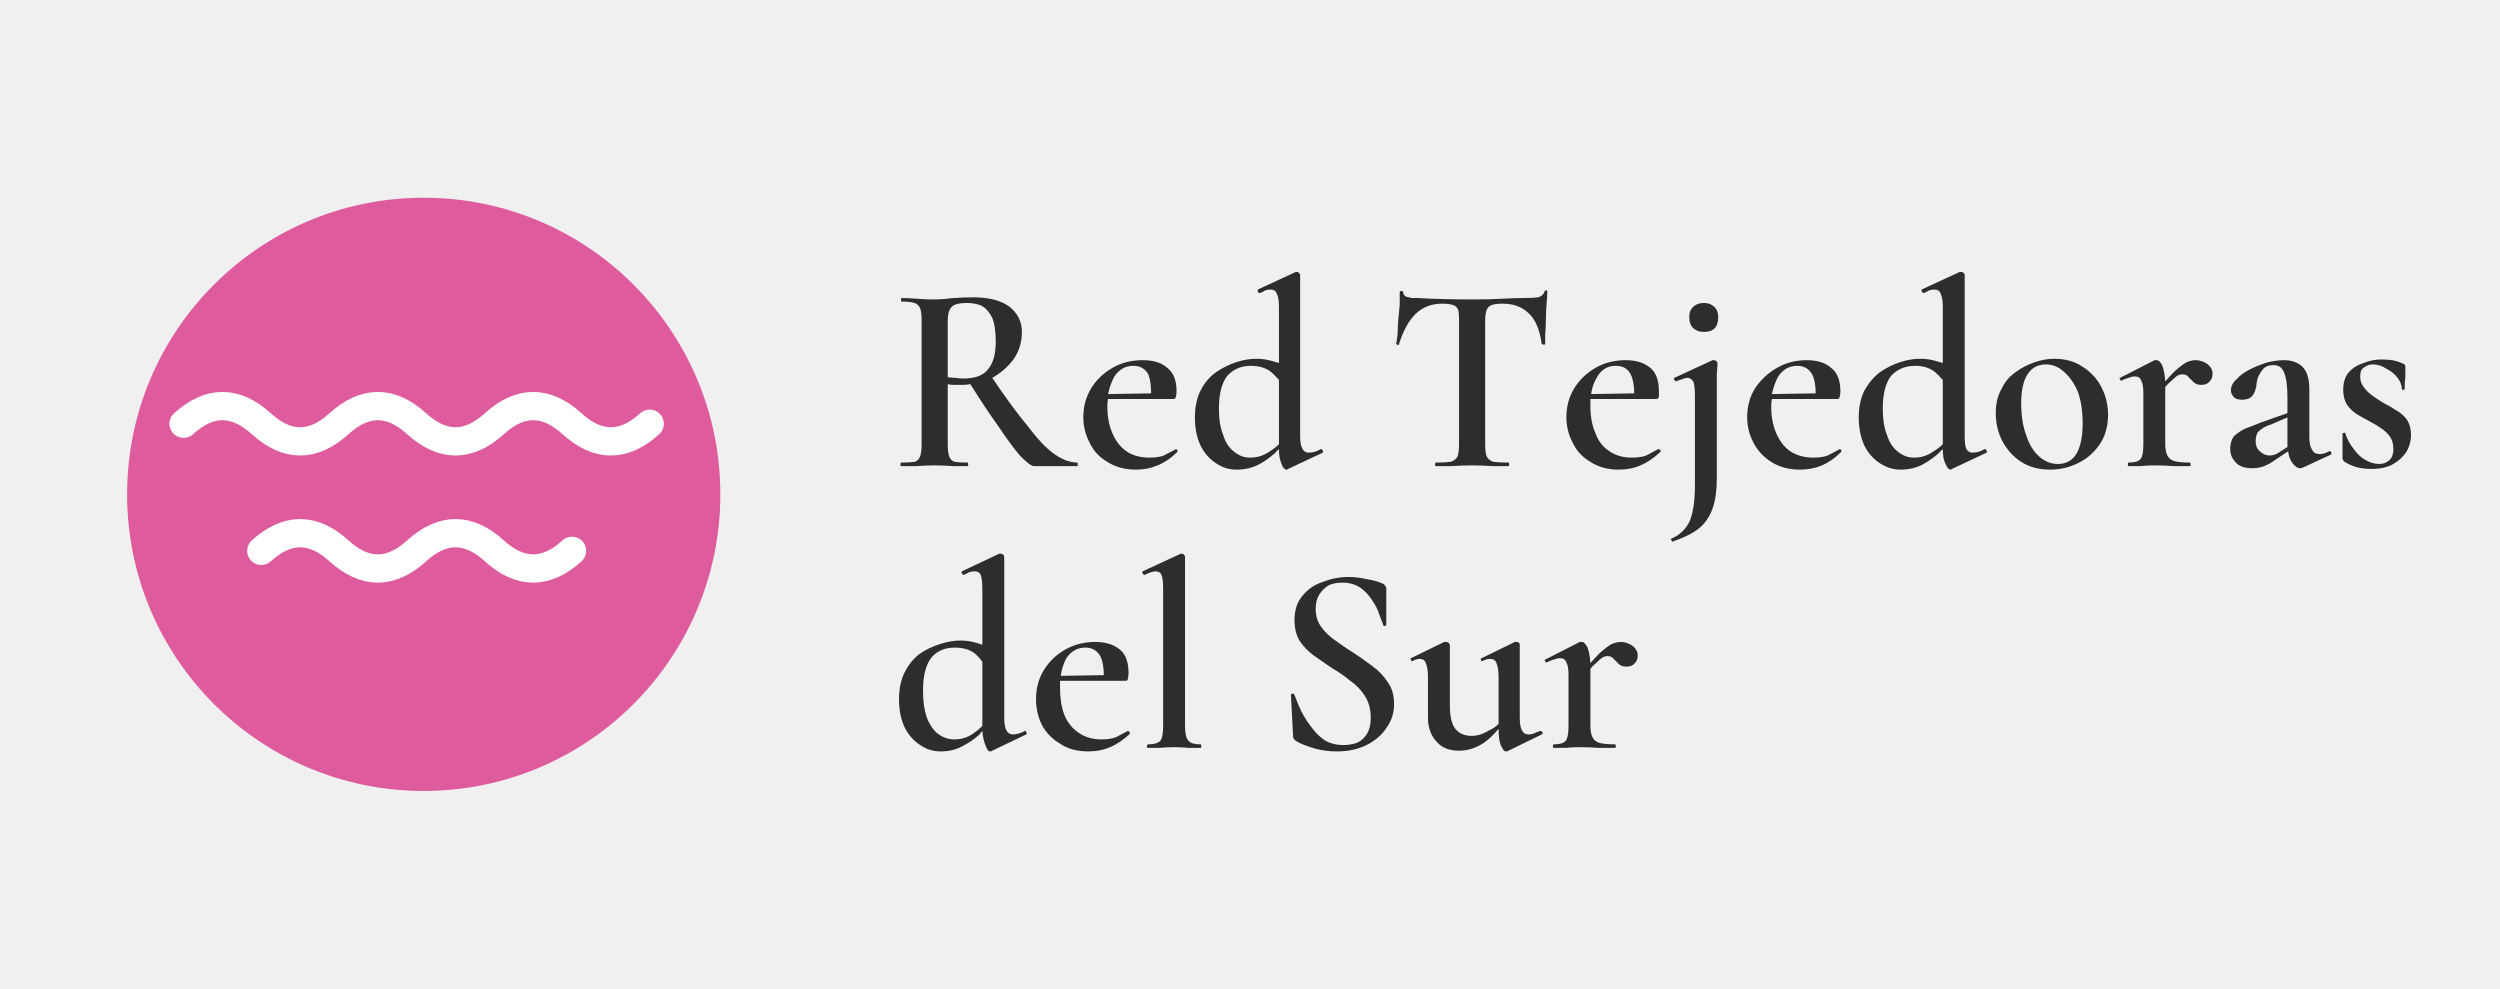
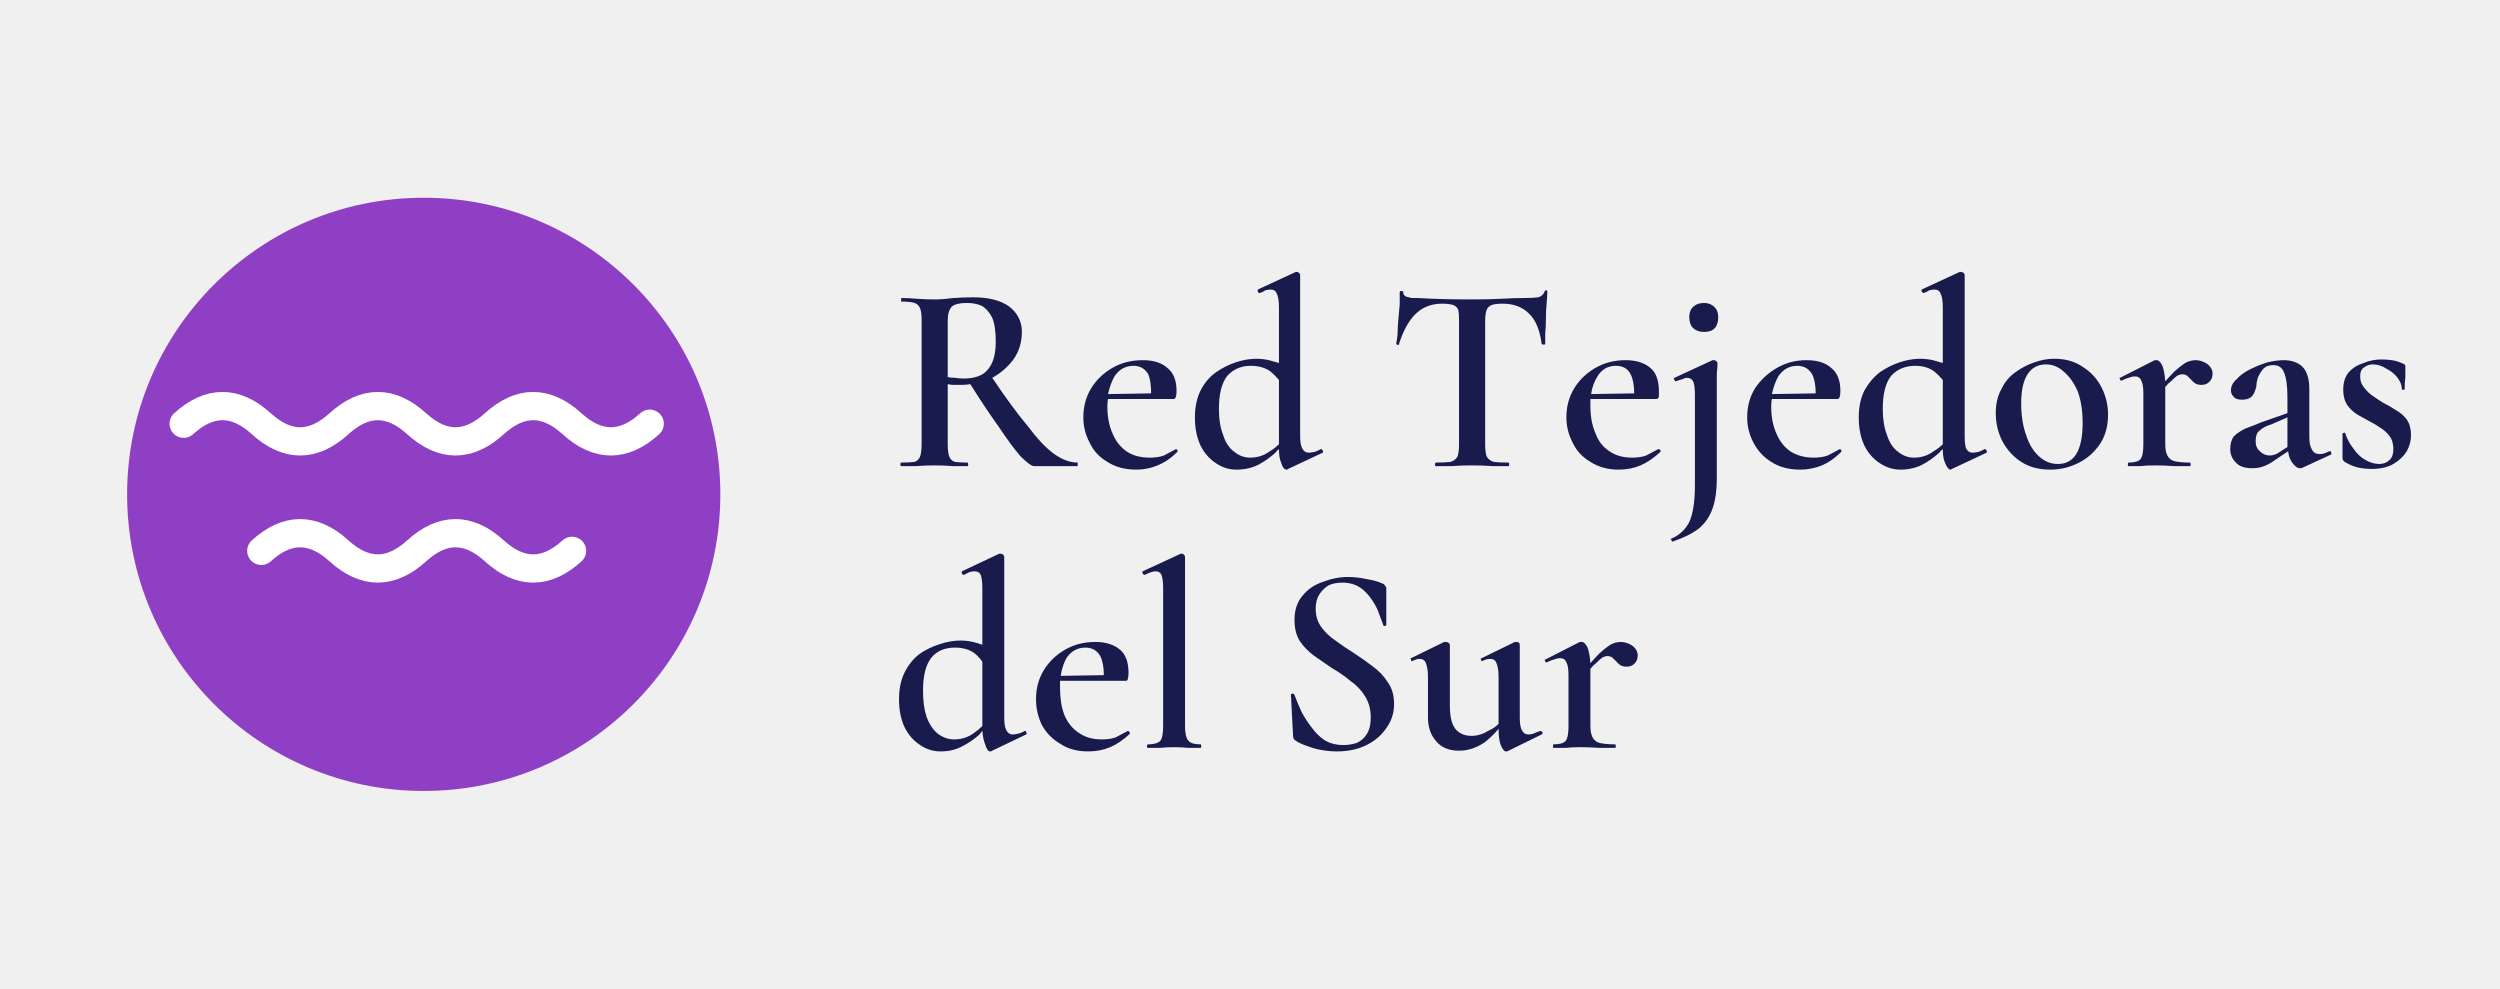
<svg xmlns="http://www.w3.org/2000/svg" width="354" height="140" viewBox="0 0 354 140">
  <defs />
-   <circle cx="60" cy="70" r="42" fill="#de5c9d" />
+   <circle cx="60" cy="70" r="42" fill="#8f3fc4" />
  <path d="M26.0,60 q5.5,-5 11.0,0 t11.0,0 q5.5,-5 11.0,0 t11.0,0 q5.5,-5 11.0,0 t11.0,0" fill="none" stroke="#fff" stroke-width="4" stroke-linecap="round" />
  <path d="M37.0,78 q5.5,-5 11.0,0 t11.0,0 q5.5,-5 11.0,0 t11.0,0" fill="none" stroke="#fff" stroke-width="4" stroke-linecap="round" />
-   <path fill="#2c2d2f" d="M146.4 66Q145.9 66 144.5 64.6Q143.2 63.1 141.4 60.4Q139.6 57.9 137.4 54.4Q136.8 54.5 136.1 54.5Q135.7 54.5 135.1 54.5Q134.6 54.5 134.2 54.4V62.9Q134.2 64 134.4 64.6Q134.6 65.2 135.2 65.4Q135.8 65.5 137 65.5Q137.1 65.5 137.1 65.8Q137.1 66 137 66Q136.1 66 134.9 66Q133.7 65.9 132.3 65.9Q131 65.9 129.8 66Q128.5 66 127.6 66Q127.5 66 127.5 65.8Q127.5 65.5 127.6 65.5Q128.8 65.5 129.5 65.4Q130.1 65.2 130.3 64.6Q130.5 64 130.5 62.9V45.3Q130.5 44.2 130.3 43.7Q130.1 43.1 129.5 42.9Q128.9 42.7 127.6 42.7Q127.6 42.7 127.6 42.5Q127.6 42.2 127.6 42.2Q128.6 42.2 129.8 42.3Q131 42.4 132.3 42.4Q133.5 42.4 135 42.2Q136.6 42.1 137.8 42.1Q141.1 42.1 142.9 43.4Q144.7 44.8 144.7 47Q144.7 49.2 143.5 50.9Q142.3 52.5 140.5 53.5Q143.4 57.8 145.5 60.3Q147.6 63.1 149.3 64.3Q151 65.5 152.6 65.5Q152.6 65.5 152.6 65.8Q152.6 66 152.6 66ZM141 48.4Q141 46.2 140.5 45Q139.9 43.8 139 43.3Q138.1 42.9 136.9 42.9Q135.4 42.9 134.8 43.4Q134.2 44 134.2 45.4V53.4Q134.7 53.5 135.3 53.5Q135.9 53.6 136.4 53.6Q138.9 53.6 139.9 52.3Q141 51 141 48.4ZM160.9 66.5Q158.5 66.5 156.8 65.4Q155.1 64.4 154.3 62.7Q153.4 61 153.4 59.1Q153.4 56.8 154.5 55Q155.6 53.2 157.5 52.1Q159.4 51 161.8 51Q164.1 51 165.3 52.1Q166.6 53.1 166.6 55.4Q166.6 55.9 166.5 56.2Q166.4 56.5 166.2 56.5H164.1L156.9 56.5Q156.8 57 156.8 57.5Q156.8 59.7 157.5 61.3Q158.2 63 159.5 63.9Q160.8 64.8 162.8 64.8Q164 64.8 164.8 64.5Q165.6 64.1 166.5 63.6Q166.5 63.6 166.5 63.6Q166.6 63.6 166.7 63.7Q166.8 63.9 166.7 64Q165.4 65.3 163.9 65.9Q162.5 66.5 160.9 66.5ZM163 55.7Q163 54 162.6 53Q161.9 51.8 160.5 51.8Q158.8 51.8 157.8 53.3Q157.2 54.4 156.9 55.8ZM175.1 66.5Q173.5 66.5 172.2 65.6Q170.8 64.7 170 63.1Q169.2 61.4 169.2 59.1Q169.2 56.9 170 55.3Q170.8 53.7 172.2 52.7Q173.5 51.8 175 51.3Q176.5 50.8 177.9 50.8Q179.2 50.8 180.4 51.2Q180.8 51.3 181.1 51.4V43.5Q181.1 42.2 180.8 41.6Q180.6 41 179.9 41Q179.6 41 179.2 41.1Q178.9 41.3 178.4 41.5Q178.2 41.5 178.1 41.3Q178.1 41.1 178.1 41.1Q178.1 41 178.1 41L183.5 38.5Q183.5 38.5 183.6 38.5Q183.8 38.5 183.9 38.6Q184.1 38.8 184.1 38.9V61.7Q184.1 63 184.4 63.5Q184.7 64.1 185.3 64.1Q185.6 64.1 186.1 64Q186.5 63.9 187 63.6Q187.1 63.6 187.1 63.6Q187.2 63.6 187.3 63.8Q187.4 64 187.3 64.1L182.4 66.4Q182.3 66.5 182.2 66.5Q181.7 66.5 181.4 65.5Q181.1 64.8 181.1 63.6Q180.8 63.8 180.6 64.1Q179.5 65.1 178.2 65.8Q176.8 66.5 175.1 66.5ZM181.1 53.8Q180.5 53.1 179.9 52.6Q178.8 51.8 177.1 51.8Q175.1 51.8 173.8 53.2Q172.6 54.7 172.6 57.9Q172.6 60.1 173.2 61.6Q173.7 63.2 174.8 64Q175.8 64.8 177 64.8Q178.6 64.8 179.8 63.9Q180.5 63.5 181.1 62.9Q181.1 62.9 181.1 62.9ZM204.2 43Q201.9 43 200.4 44.5Q199 45.9 198.1 48.7Q198.1 48.8 198.1 48.8Q198.1 48.9 197.9 48.8Q197.7 48.8 197.7 48.7Q197.8 48.2 197.9 47.3Q197.9 46.4 198 45.3Q198.1 44.2 198.2 43.1Q198.2 42.1 198.2 41.4Q198.2 41.2 198.4 41.2Q198.7 41.2 198.7 41.4Q198.7 41.8 199.1 42Q199.5 42.1 199.9 42.2Q200.4 42.2 200.8 42.2Q204.1 42.4 208.4 42.4Q211.1 42.4 212.7 42.3Q214.3 42.2 215.8 42.2Q217.1 42.2 217.8 42.1Q218.5 41.9 218.7 41.3Q218.8 41.1 218.9 41.1Q219.1 41.1 219.1 41.3Q219.1 41.9 219 43Q218.9 44 218.9 45.2Q218.9 46.3 218.8 47.3Q218.8 48.3 218.8 48.7Q218.8 48.8 218.6 48.8Q218.4 48.8 218.3 48.7Q217.9 45.7 216.5 44.4Q215.1 43 212.8 43Q211.7 43 211.2 43.2Q210.7 43.4 210.5 43.9Q210.3 44.5 210.3 45.4V62.9Q210.3 64 210.5 64.6Q210.8 65.2 211.5 65.4Q212.2 65.5 213.6 65.5Q213.7 65.5 213.7 65.8Q213.7 66 213.6 66Q212.6 66 211.3 66Q210 65.9 208.4 65.9Q206.9 65.9 205.6 66Q204.4 66 203.3 66Q203.2 66 203.2 65.8Q203.2 65.5 203.3 65.5Q204.7 65.5 205.4 65.4Q206.1 65.2 206.4 64.6Q206.6 64 206.6 62.9V45.3Q206.6 44.4 206.5 43.9Q206.3 43.4 205.8 43.2Q205.2 43 204.2 43ZM229.2 66.5Q226.9 66.5 225.2 65.4Q223.5 64.4 222.7 62.7Q221.8 61 221.8 59.1Q221.8 56.8 222.9 55Q224 53.2 225.9 52.1Q227.8 51 230.2 51Q232.4 51 233.7 52.1Q234.9 53.1 234.9 55.4Q234.9 55.9 234.9 56.2Q234.8 56.5 234.5 56.5H232.5L225.2 56.5Q225.2 57 225.2 57.5Q225.2 59.7 225.9 61.3Q226.5 63 227.9 63.9Q229.2 64.8 231.1 64.8Q232.3 64.8 233.1 64.5Q233.9 64.1 234.8 63.6Q234.8 63.6 234.9 63.6Q234.9 63.6 235.1 63.7Q235.2 63.9 235.1 64Q233.7 65.3 232.3 65.9Q230.9 66.5 229.2 66.5ZM231.4 55.7Q231.4 54 230.9 53Q230.3 51.8 228.8 51.8Q227.1 51.8 226.2 53.3Q225.5 54.4 225.3 55.8ZM243.2 51.4Q243.2 51.8 243.1 52.9Q243.1 54 243.1 56V67.8Q243.1 70.3 242.5 72Q241.9 73.7 240.6 74.8Q239.2 75.9 236.8 76.7Q236.8 76.7 236.8 76.7Q236.7 76.7 236.7 76.5Q236.5 76.3 236.6 76.3Q238.5 75.5 239.3 73.7Q240 71.9 240 68.7V56Q240 54.7 239.8 54.1Q239.5 53.5 238.9 53.5Q238.6 53.5 238.2 53.7Q237.8 53.8 237.3 54Q237.2 54 237.1 53.8Q237 53.6 237 53.6Q237 53.5 237.1 53.5L242.5 51Q242.6 51 242.7 51Q242.8 51 243 51.1Q243.2 51.3 243.2 51.4ZM241.3 47Q240.3 47 239.7 46.4Q239.2 45.9 239.2 44.9Q239.2 44 239.7 43.5Q240.3 42.9 241.3 42.9Q242.2 42.9 242.8 43.5Q243.3 44 243.3 44.9Q243.3 47 241.3 47ZM254.9 66.5Q252.5 66.5 250.8 65.4Q249.2 64.4 248.3 62.7Q247.4 61 247.4 59.1Q247.4 56.8 248.5 55Q249.7 53.2 251.6 52.1Q253.5 51 255.8 51Q258.1 51 259.3 52.1Q260.6 53.1 260.6 55.4Q260.6 55.9 260.5 56.2Q260.4 56.5 260.2 56.5H258.1L250.9 56.5Q250.8 57 250.8 57.5Q250.8 59.7 251.5 61.3Q252.2 63 253.5 63.9Q254.9 64.8 256.8 64.8Q258 64.8 258.8 64.5Q259.6 64.1 260.5 63.6Q260.5 63.6 260.5 63.6Q260.6 63.6 260.7 63.7Q260.8 63.9 260.7 64Q259.4 65.3 258 65.9Q256.5 66.5 254.9 66.5ZM257.1 55.7Q257.1 54 256.6 53Q255.9 51.8 254.5 51.8Q252.8 51.8 251.8 53.3Q251.2 54.4 250.9 55.8ZM269.1 66.5Q267.6 66.5 266.2 65.6Q264.8 64.7 264 63.1Q263.2 61.4 263.2 59.1Q263.2 56.9 264 55.3Q264.9 53.7 266.2 52.7Q267.5 51.8 269 51.3Q270.5 50.8 271.9 50.8Q273.2 50.8 274.4 51.2Q274.8 51.3 275.1 51.4V43.5Q275.1 42.2 274.8 41.6Q274.6 41 273.9 41Q273.6 41 273.2 41.1Q272.9 41.3 272.4 41.5Q272.3 41.5 272.1 41.3Q272.1 41.1 272.1 41.1Q272.1 41 272.1 41L277.5 38.5Q277.5 38.5 277.6 38.5Q277.8 38.5 278 38.6Q278.2 38.8 278.2 38.9V61.7Q278.2 63 278.4 63.5Q278.7 64.1 279.3 64.1Q279.6 64.1 280.1 64Q280.5 63.9 281 63.6Q281.1 63.6 281.1 63.6Q281.2 63.6 281.3 63.8Q281.4 64 281.3 64.1L276.4 66.4Q276.3 66.5 276.2 66.5Q275.8 66.5 275.4 65.5Q275.1 64.8 275.1 63.6Q274.8 63.8 274.6 64.1Q273.5 65.1 272.2 65.8Q270.8 66.5 269.1 66.5ZM275.1 53.8Q274.5 53.1 273.9 52.6Q272.8 51.8 271.2 51.8Q269.1 51.8 267.8 53.2Q266.6 54.7 266.6 57.9Q266.6 60.1 267.2 61.6Q267.7 63.2 268.8 64Q269.8 64.8 271 64.8Q272.6 64.8 273.8 63.9Q274.5 63.5 275.1 62.9Q275.1 62.9 275.1 62.9ZM290.3 66.5Q287.9 66.5 286.2 65.4Q284.5 64.3 283.5 62.4Q282.6 60.6 282.6 58.5Q282.6 56.5 283.4 55.1Q284.1 53.6 285.4 52.7Q286.6 51.8 288.1 51.3Q289.5 50.8 290.9 50.8Q293.3 50.8 295 52Q296.7 53.1 297.6 54.9Q298.5 56.7 298.5 58.7Q298.5 61.1 297.4 62.8Q296.2 64.6 294.4 65.5Q292.5 66.5 290.3 66.5ZM291.4 65.7Q293.1 65.7 294 64.3Q294.9 62.8 294.9 59.9Q294.9 57.3 294.2 55.4Q293.4 53.6 292.2 52.6Q291.1 51.6 289.7 51.6Q288 51.6 287.1 53Q286.2 54.4 286.2 57.1Q286.2 59.7 286.9 61.6Q287.5 63.5 288.7 64.6Q289.9 65.7 291.4 65.7ZM301.4 66Q301.3 66 301.3 65.8Q301.3 65.5 301.4 65.5Q302.7 65.5 303.1 65Q303.5 64.5 303.5 62.9V55.7Q303.5 54.4 303.2 53.9Q303 53.3 302.3 53.3Q301.9 53.3 301.4 53.5Q301 53.6 300.4 53.9Q300.2 53.9 300.2 53.7Q300.1 53.5 300.1 53.5Q300.1 53.5 300.2 53.5L305.1 51Q305.3 51 305.4 51Q305.8 51 306.2 51.8Q306.5 52.6 306.6 54Q307.3 53.2 307.9 52.6Q308.9 51.7 309.6 51.3Q310.3 51 310.9 51Q311.7 51 312.5 51.5Q313.3 52.1 313.3 52.9Q313.3 53.6 312.9 54Q312.5 54.5 311.7 54.5Q311 54.5 310.6 54.1L309.9 53.4Q309.6 53 309 53Q308.7 53 308.3 53.2Q308 53.4 307.4 54Q307 54.3 306.6 54.8V62.9Q306.6 63.9 306.9 64.5Q307.2 65.1 307.9 65.3Q308.7 65.5 310.1 65.5Q310.2 65.5 310.2 65.8Q310.2 66 310.1 66Q309.1 66 307.8 66Q306.5 65.9 305.1 65.9Q304 65.9 303.1 66Q302.1 66 301.4 66ZM326.1 66.2Q325.9 66.3 325.7 66.3Q325.1 66.3 324.5 65.4Q324.1 64.8 324 63.9L322.2 65.1Q321.4 65.7 320.6 66Q319.9 66.3 318.9 66.3Q317.3 66.3 316.6 65.5Q315.8 64.7 315.8 63.6Q315.8 62.5 316.3 61.8Q316.9 61.2 317.9 60.7Q319 60.3 320.2 59.8L323.9 58.5V56.2Q323.9 53.8 323.4 52.7Q323 51.7 321.9 51.7Q321 51.7 320.5 52.2Q320 52.8 319.7 53.5Q319.5 54.2 319.5 54.7Q319.3 55.6 318.9 56.1Q318.4 56.6 317.5 56.6Q316.6 56.6 316.3 56.2Q315.9 55.8 315.9 55.3Q315.9 54.4 316.7 53.7Q317.4 52.9 318.6 52.3Q319.8 51.7 321.1 51.3Q322.4 51 323.4 51Q325 51 326 51.9Q327 52.9 327 55.1V61.9Q327 63.1 327.4 63.7Q327.7 64.3 328.5 64.3Q329.1 64.3 329.8 63.9Q329.9 63.9 330 63.9Q330.1 64 330.1 64.1Q330.2 64.3 330 64.4ZM323.9 63.3Q323.9 63.1 323.9 62.9V59.1L321.6 60.1Q321.2 60.2 320.6 60.5Q320.1 60.8 319.7 61.2Q319.4 61.7 319.4 62.5Q319.4 63.4 320 63.9Q320.6 64.5 321.4 64.5Q321.7 64.5 322 64.4Q322.4 64.3 322.8 64ZM334.2 53.3Q334.2 54.2 334.7 54.8Q335.2 55.5 335.9 56Q336.6 56.5 337.4 57Q338.4 57.5 339.3 58.1Q340.2 58.6 340.8 59.4Q341.4 60.3 341.4 61.6Q341.4 62.8 340.8 63.9Q340.1 65 338.9 65.7Q337.7 66.4 335.8 66.4Q334.8 66.4 333.9 66.2Q333 66 332 65.4Q331.9 65.3 331.8 65.2Q331.7 65 331.7 64.9L331.7 61.4Q331.7 61.3 331.9 61.3Q332.1 61.2 332.1 61.4Q332.5 62.6 333.3 63.6Q334 64.6 334.9 65.1Q335.9 65.7 336.9 65.7Q337.8 65.7 338.4 65.1Q338.9 64.6 338.9 63.6Q338.9 62.5 338.4 61.8Q337.9 61.1 337.1 60.6Q336.4 60.1 335.6 59.7Q334.7 59.2 333.8 58.7Q333 58.2 332.4 57.4Q331.8 56.5 331.8 55.2Q331.8 53.6 332.6 52.7Q333.4 51.8 334.7 51.4Q335.9 50.9 337.2 50.9Q338 50.9 338.7 51Q339.4 51.1 340.3 51.5Q340.6 51.6 340.6 51.9Q340.6 52.6 340.6 53.4Q340.5 54.1 340.5 55.1Q340.5 55.2 340.3 55.2Q340.1 55.2 340.1 55.1Q340.1 54.3 339.5 53.5Q338.9 52.7 337.9 52.2Q337 51.6 336 51.6Q335.3 51.6 334.8 52Q334.2 52.3 334.2 53.3Z" />
-   <path fill="#2c2d2f" d="M133.2 106.4Q131.6 106.4 130.3 105.5Q128.9 104.6 128.1 103Q127.3 101.3 127.3 99Q127.3 96.8 128.1 95.2Q128.9 93.6 130.2 92.6Q131.5 91.7 133.1 91.2Q134.6 90.7 136 90.7Q137.3 90.7 138.5 91.1Q138.8 91.2 139.1 91.3V83.4Q139.1 82.1 138.9 81.5Q138.7 80.9 138 80.9Q137.7 80.9 137.3 81Q136.9 81.2 136.5 81.4Q136.3 81.4 136.2 81.2Q136.1 81 136.2 81Q136.2 80.9 136.2 80.9L141.5 78.4Q141.6 78.4 141.7 78.4Q141.8 78.4 142 78.5Q142.2 78.7 142.2 78.8V101.6Q142.2 102.9 142.5 103.4Q142.8 104 143.4 104Q143.7 104 144.1 103.9Q144.6 103.8 145.1 103.5Q145.2 103.5 145.2 103.5Q145.3 103.5 145.3 103.7Q145.5 103.9 145.3 104L140.5 106.3Q140.4 106.4 140.2 106.4Q139.8 106.4 139.5 105.4Q139.2 104.7 139.1 103.5Q138.9 103.7 138.7 104Q137.6 105 136.2 105.7Q134.9 106.4 133.2 106.4ZM139.1 93.7Q138.6 93 138 92.5Q136.9 91.7 135.2 91.7Q133.1 91.7 131.9 93.1Q130.7 94.6 130.7 97.8Q130.7 100 131.2 101.5Q131.8 103.1 132.8 103.9Q133.9 104.7 135.1 104.7Q136.7 104.7 137.9 103.8Q138.5 103.4 139.1 102.8Q139.1 102.8 139.1 102.8ZM154.1 106.4Q151.7 106.4 150.1 105.3Q148.4 104.3 147.5 102.6Q146.7 100.9 146.7 99Q146.7 96.7 147.8 94.9Q148.9 93.1 150.8 92Q152.7 90.9 155.1 90.9Q157.3 90.9 158.6 92Q159.8 93 159.8 95.3Q159.8 95.8 159.7 96.1Q159.7 96.4 159.4 96.4H157.3L150.1 96.4Q150.1 96.9 150.1 97.4Q150.1 99.6 150.7 101.2Q151.4 102.9 152.8 103.8Q154.1 104.7 156 104.7Q157.2 104.7 158 104.4Q158.8 104 159.7 103.5Q159.7 103.5 159.7 103.5Q159.8 103.5 159.9 103.6Q160 103.8 160 103.9Q158.6 105.2 157.2 105.8Q155.8 106.4 154.1 106.4ZM156.3 95.6Q156.3 93.9 155.8 92.9Q155.1 91.7 153.7 91.7Q152 91.7 151 93.2Q150.4 94.3 150.2 95.7ZM162.6 105.9Q162.4 105.9 162.4 105.7Q162.4 105.4 162.6 105.4Q163.8 105.4 164.3 104.9Q164.7 104.4 164.7 102.8V83.4Q164.7 82.1 164.5 81.5Q164.3 80.9 163.6 80.9Q163.1 80.9 162.1 81.4Q161.9 81.4 161.8 81.2Q161.7 80.9 161.8 80.9L167.2 78.4Q167.2 78.4 167.3 78.4Q167.5 78.4 167.6 78.5Q167.8 78.7 167.8 78.8V102.8Q167.8 104.4 168.3 104.9Q168.7 105.4 170 105.4Q170.1 105.4 170.1 105.7Q170.1 105.9 170 105.9Q169.3 105.9 168.3 105.9Q167.3 105.8 166.3 105.8Q165.2 105.8 164.2 105.9Q163.3 105.9 162.6 105.9ZM186.3 86.2Q186.3 87.7 187.1 88.8Q187.9 89.9 189.1 90.7Q190.3 91.6 191.6 92.4Q193 93.3 194.3 94.3Q195.7 95.3 196.5 96.6Q197.4 97.8 197.4 99.7Q197.4 101.6 196.3 103.1Q195.3 104.6 193.5 105.5Q191.7 106.4 189.3 106.4Q188.2 106.4 187.1 106.2Q186 106 185 105.6Q184.1 105.3 183.5 104.9Q183.3 104.8 183.2 104.6Q183.1 104.5 183.1 104.2L182.8 98.5Q182.8 98.4 182.8 98.3Q182.9 98.3 183 98.2Q183.2 98.2 183.3 98.4Q183.7 99.5 184.3 100.8Q185 102.1 185.8 103.1Q186.6 104.2 187.7 104.9Q188.8 105.5 190.2 105.5Q191.2 105.5 192.1 105.2Q193 104.8 193.5 104Q194.1 103.1 194.1 101.6Q194.1 99.9 193.3 98.6Q192.5 97.3 191.2 96.4Q190 95.4 188.6 94.6Q187.3 93.7 186 92.8Q184.8 91.9 184 90.7Q183.3 89.5 183.3 87.8Q183.3 85.7 184.4 84.4Q185.5 83 187.3 82.4Q189.1 81.7 190.9 81.7Q192.2 81.7 193.5 82Q194.8 82.2 195.7 82.6Q196 82.7 196.1 82.9Q196.3 83.1 196.3 83.3L196.3 88.5Q196.3 88.6 196.2 88.6Q196 88.7 195.9 88.6Q195.7 88 195.3 87Q195 86 194.3 85Q193.6 83.9 192.6 83.2Q191.5 82.5 190.1 82.5Q188.9 82.5 188.1 82.9Q187.3 83.4 186.8 84.2Q186.3 85 186.3 86.2ZM206.6 106.3Q204.5 106.3 203.4 105Q202.2 103.7 202.2 101.6V95.9Q202.2 94.6 201.9 93.9Q201.7 93.3 201 93.3Q200.6 93.3 200 93.6Q199.8 93.7 199.8 93.4Q199.7 93.2 199.7 93.2Q199.7 93.2 199.8 93.2L204.5 90.9Q204.7 90.9 204.7 90.9Q204.9 90.9 205.1 91Q205.3 91.2 205.3 91.3V99.9Q205.3 102.1 206 103.1Q206.8 104.2 208.4 104.2Q209.6 104.2 210.9 103.4Q211.6 103.1 212.2 102.5V95.9Q212.2 94.6 211.9 93.9Q211.7 93.3 211 93.3Q210.5 93.3 209.9 93.6Q209.8 93.7 209.7 93.4Q209.6 93.2 209.8 93.2L214.5 90.9Q214.6 90.9 214.7 90.9Q214.9 90.9 215.1 91Q215.2 91.2 215.2 91.3V101.6Q215.2 102.9 215.5 103.4Q215.8 104 216.4 104Q216.7 104 217.1 103.9Q217.5 103.7 218.1 103.5Q218.3 103.5 218.4 103.7Q218.5 103.8 218.4 103.9Q218.4 103.9 218.3 104L213.4 106.4Q213.3 106.4 213.2 106.4Q212.9 106.4 212.5 105.5Q212.2 104.7 212.2 103.2Q211.2 104.4 210.1 105.2Q208.4 106.3 206.6 106.3ZM220 105.9Q219.9 105.9 219.9 105.7Q219.9 105.4 220 105.4Q221.3 105.4 221.7 104.9Q222.1 104.4 222.1 102.8V95.6Q222.1 94.3 221.8 93.8Q221.6 93.2 220.9 93.2Q220.5 93.2 220 93.4Q219.6 93.5 219 93.8Q218.8 93.8 218.8 93.6Q218.7 93.4 218.7 93.4Q218.7 93.4 218.8 93.4L223.7 90.9Q223.9 90.9 224 90.9Q224.4 90.9 224.8 91.7Q225.1 92.5 225.2 93.9Q225.9 93.1 226.5 92.5Q227.5 91.6 228.2 91.2Q228.9 90.9 229.5 90.9Q230.3 90.9 231.1 91.4Q231.9 92 231.9 92.8Q231.9 93.5 231.5 93.9Q231.1 94.4 230.3 94.4Q229.6 94.4 229.2 94L228.5 93.3Q228.2 92.9 227.6 92.9Q227.3 92.9 226.9 93.1Q226.6 93.3 226 93.9Q225.6 94.2 225.2 94.7V102.8Q225.2 103.8 225.5 104.4Q225.8 105 226.5 105.2Q227.3 105.4 228.7 105.4Q228.8 105.4 228.8 105.7Q228.8 105.9 228.7 105.9Q227.7 105.9 226.4 105.9Q225.1 105.8 223.7 105.8Q222.6 105.8 221.7 105.9Q220.7 105.9 220 105.9Z" />
+   <path fill="#191b4d" d="M146.4 66Q145.9 66 144.5 64.6Q143.2 63.1 141.4 60.4Q139.6 57.9 137.4 54.4Q136.8 54.5 136.1 54.5Q135.7 54.5 135.1 54.5Q134.6 54.5 134.2 54.4V62.9Q134.2 64 134.4 64.6Q134.6 65.2 135.2 65.4Q135.8 65.5 137 65.5Q137.1 65.5 137.1 65.8Q137.1 66 137 66Q136.1 66 134.9 66Q133.7 65.9 132.3 65.9Q131 65.9 129.8 66Q128.5 66 127.6 66Q127.5 66 127.5 65.8Q127.5 65.5 127.6 65.5Q128.8 65.5 129.5 65.4Q130.1 65.2 130.3 64.6Q130.5 64 130.5 62.9V45.3Q130.5 44.2 130.3 43.7Q130.1 43.1 129.5 42.9Q128.9 42.7 127.6 42.7Q127.6 42.7 127.6 42.5Q127.6 42.2 127.6 42.2Q128.6 42.2 129.8 42.3Q131 42.4 132.3 42.4Q133.5 42.4 135 42.2Q136.6 42.1 137.8 42.1Q141.1 42.1 142.9 43.4Q144.7 44.8 144.7 47Q144.7 49.2 143.5 50.9Q142.3 52.5 140.5 53.5Q143.4 57.8 145.5 60.3Q147.6 63.1 149.3 64.3Q151 65.5 152.6 65.5Q152.6 65.5 152.6 65.8Q152.6 66 152.6 66ZM141 48.4Q141 46.2 140.5 45Q139.9 43.8 139 43.3Q138.1 42.9 136.9 42.9Q135.4 42.9 134.8 43.4Q134.2 44 134.2 45.4V53.4Q134.7 53.5 135.3 53.5Q135.9 53.6 136.4 53.6Q138.9 53.6 139.9 52.3Q141 51 141 48.4ZM160.9 66.5Q158.5 66.5 156.8 65.4Q155.1 64.4 154.3 62.7Q153.4 61 153.4 59.1Q153.4 56.8 154.5 55Q155.6 53.2 157.5 52.1Q159.4 51 161.8 51Q164.1 51 165.3 52.1Q166.6 53.1 166.6 55.4Q166.6 55.9 166.5 56.2Q166.4 56.5 166.2 56.5H164.1L156.9 56.5Q156.8 57 156.8 57.5Q156.8 59.7 157.5 61.3Q158.2 63 159.5 63.9Q160.8 64.8 162.8 64.8Q164 64.8 164.8 64.5Q165.6 64.1 166.5 63.6Q166.5 63.6 166.5 63.6Q166.6 63.6 166.7 63.7Q166.8 63.9 166.7 64Q165.4 65.3 163.9 65.9Q162.5 66.5 160.9 66.5ZM163 55.7Q163 54 162.6 53Q161.9 51.8 160.5 51.8Q158.8 51.8 157.8 53.3Q157.2 54.4 156.9 55.8ZM175.1 66.5Q173.5 66.5 172.2 65.6Q170.8 64.7 170 63.1Q169.2 61.4 169.2 59.1Q169.2 56.9 170 55.3Q170.8 53.7 172.2 52.7Q173.5 51.8 175 51.3Q176.5 50.8 177.9 50.8Q179.2 50.8 180.4 51.2Q180.8 51.3 181.1 51.4V43.5Q181.1 42.2 180.8 41.6Q180.6 41 179.9 41Q179.6 41 179.2 41.1Q178.9 41.3 178.4 41.5Q178.2 41.5 178.1 41.3Q178.1 41.1 178.1 41.1Q178.1 41 178.1 41L183.5 38.5Q183.5 38.5 183.6 38.5Q183.8 38.5 183.9 38.6Q184.1 38.8 184.1 38.9V61.7Q184.1 63 184.4 63.5Q184.7 64.1 185.3 64.1Q185.6 64.1 186.1 64Q186.5 63.9 187 63.6Q187.1 63.6 187.1 63.6Q187.2 63.6 187.3 63.8Q187.4 64 187.3 64.1L182.4 66.4Q182.3 66.5 182.2 66.5Q181.7 66.5 181.4 65.5Q181.1 64.8 181.1 63.6Q180.8 63.8 180.6 64.1Q179.5 65.1 178.2 65.8Q176.8 66.5 175.1 66.5ZM181.1 53.8Q180.5 53.1 179.9 52.6Q178.8 51.8 177.1 51.8Q175.1 51.8 173.8 53.2Q172.6 54.7 172.6 57.9Q172.6 60.1 173.2 61.6Q173.7 63.2 174.8 64Q175.8 64.8 177 64.8Q178.6 64.8 179.8 63.9Q180.5 63.5 181.1 62.9Q181.1 62.9 181.1 62.9ZM204.2 43Q201.9 43 200.4 44.5Q199 45.9 198.1 48.7Q198.1 48.8 198.1 48.8Q198.1 48.9 197.9 48.8Q197.7 48.8 197.7 48.7Q197.8 48.2 197.9 47.3Q197.9 46.4 198 45.3Q198.1 44.2 198.2 43.1Q198.2 42.1 198.2 41.4Q198.2 41.2 198.4 41.2Q198.7 41.2 198.7 41.4Q198.7 41.8 199.1 42Q199.5 42.1 199.9 42.2Q200.4 42.2 200.8 42.2Q204.1 42.4 208.4 42.4Q211.1 42.4 212.7 42.3Q214.3 42.2 215.8 42.2Q217.1 42.2 217.8 42.1Q218.5 41.9 218.7 41.3Q218.8 41.1 218.9 41.1Q219.1 41.1 219.1 41.3Q219.1 41.9 219 43Q218.9 44 218.9 45.2Q218.9 46.3 218.8 47.3Q218.8 48.3 218.8 48.7Q218.8 48.8 218.6 48.8Q218.4 48.8 218.3 48.7Q217.9 45.7 216.5 44.4Q215.1 43 212.8 43Q211.7 43 211.2 43.2Q210.7 43.4 210.5 43.9Q210.3 44.5 210.3 45.4V62.9Q210.3 64 210.5 64.6Q210.8 65.2 211.5 65.4Q212.2 65.5 213.6 65.5Q213.7 65.5 213.7 65.8Q213.7 66 213.6 66Q212.6 66 211.3 66Q210 65.9 208.4 65.9Q206.9 65.9 205.6 66Q204.4 66 203.3 66Q203.2 66 203.2 65.8Q203.2 65.5 203.3 65.5Q204.7 65.5 205.4 65.4Q206.1 65.2 206.4 64.6Q206.6 64 206.6 62.9V45.3Q206.6 44.4 206.5 43.9Q206.3 43.4 205.8 43.2Q205.2 43 204.2 43ZM229.2 66.5Q226.9 66.5 225.2 65.4Q223.5 64.4 222.7 62.7Q221.8 61 221.8 59.1Q221.8 56.8 222.9 55Q224 53.2 225.9 52.1Q227.8 51 230.2 51Q232.4 51 233.7 52.1Q234.9 53.1 234.9 55.4Q234.9 55.9 234.9 56.2Q234.8 56.5 234.5 56.5H232.5L225.2 56.5Q225.2 57 225.2 57.5Q225.2 59.7 225.9 61.3Q226.5 63 227.9 63.9Q229.2 64.8 231.1 64.8Q232.3 64.8 233.1 64.5Q233.9 64.1 234.8 63.6Q234.8 63.6 234.9 63.6Q234.9 63.6 235.1 63.7Q235.2 63.9 235.1 64Q233.7 65.3 232.3 65.9Q230.9 66.5 229.2 66.5ZM231.4 55.7Q231.4 54 230.9 53Q230.3 51.8 228.8 51.8Q227.1 51.8 226.2 53.3Q225.5 54.4 225.3 55.8ZM243.2 51.4Q243.2 51.8 243.1 52.9Q243.1 54 243.1 56V67.8Q243.1 70.3 242.5 72Q241.9 73.7 240.6 74.8Q239.2 75.9 236.8 76.7Q236.8 76.7 236.8 76.7Q236.7 76.7 236.7 76.5Q236.5 76.3 236.6 76.3Q238.5 75.5 239.3 73.7Q240 71.9 240 68.7V56Q240 54.7 239.8 54.1Q239.5 53.5 238.9 53.5Q238.6 53.5 238.2 53.7Q237.8 53.8 237.3 54Q237.2 54 237.1 53.8Q237 53.6 237 53.6Q237 53.5 237.1 53.5L242.5 51Q242.6 51 242.7 51Q242.8 51 243 51.1Q243.2 51.3 243.2 51.4ZM241.3 47Q240.3 47 239.7 46.4Q239.2 45.9 239.2 44.9Q239.2 44 239.7 43.5Q240.3 42.9 241.3 42.9Q242.2 42.9 242.8 43.5Q243.3 44 243.3 44.9Q243.3 47 241.3 47ZM254.9 66.5Q252.5 66.5 250.8 65.4Q249.2 64.4 248.3 62.7Q247.4 61 247.4 59.1Q247.4 56.8 248.5 55Q249.7 53.2 251.6 52.1Q253.5 51 255.8 51Q258.1 51 259.3 52.1Q260.6 53.1 260.6 55.4Q260.6 55.9 260.5 56.2Q260.4 56.5 260.2 56.5H258.1L250.9 56.5Q250.8 57 250.8 57.5Q250.8 59.7 251.5 61.3Q252.2 63 253.5 63.9Q254.9 64.8 256.8 64.8Q258 64.8 258.8 64.5Q259.6 64.1 260.5 63.6Q260.5 63.6 260.5 63.6Q260.6 63.6 260.7 63.7Q260.8 63.9 260.7 64Q259.4 65.3 258 65.9Q256.5 66.5 254.9 66.5ZM257.1 55.7Q257.1 54 256.6 53Q255.9 51.8 254.5 51.8Q252.8 51.8 251.8 53.3Q251.2 54.4 250.9 55.8ZM269.1 66.5Q267.6 66.5 266.2 65.6Q264.8 64.7 264 63.1Q263.2 61.4 263.2 59.1Q263.2 56.9 264 55.3Q264.9 53.7 266.2 52.7Q267.5 51.8 269 51.3Q270.5 50.8 271.9 50.8Q273.2 50.8 274.4 51.2Q274.8 51.3 275.1 51.4V43.5Q275.1 42.2 274.8 41.6Q274.6 41 273.9 41Q273.6 41 273.2 41.1Q272.9 41.3 272.4 41.5Q272.3 41.5 272.1 41.3Q272.1 41.1 272.1 41.1Q272.1 41 272.1 41L277.5 38.5Q277.5 38.5 277.6 38.5Q277.8 38.5 278 38.6Q278.2 38.8 278.2 38.9V61.7Q278.2 63 278.4 63.5Q278.7 64.1 279.3 64.1Q279.6 64.1 280.1 64Q280.5 63.9 281 63.6Q281.1 63.6 281.1 63.6Q281.2 63.6 281.3 63.8Q281.4 64 281.3 64.1L276.4 66.4Q276.3 66.5 276.2 66.5Q275.8 66.5 275.4 65.5Q275.1 64.8 275.1 63.6Q274.8 63.8 274.6 64.1Q273.5 65.1 272.2 65.8Q270.8 66.5 269.1 66.5ZM275.1 53.8Q274.5 53.1 273.9 52.6Q272.8 51.8 271.2 51.8Q269.1 51.8 267.8 53.2Q266.6 54.7 266.6 57.9Q266.6 60.1 267.2 61.6Q267.7 63.2 268.8 64Q269.8 64.8 271 64.8Q272.6 64.8 273.8 63.9Q274.5 63.5 275.1 62.9Q275.1 62.9 275.1 62.9ZM290.3 66.5Q287.9 66.5 286.2 65.4Q284.5 64.3 283.5 62.4Q282.6 60.6 282.6 58.5Q282.6 56.5 283.4 55.1Q284.1 53.6 285.4 52.7Q286.6 51.8 288.1 51.3Q289.5 50.8 290.9 50.8Q293.3 50.8 295 52Q296.7 53.1 297.6 54.9Q298.5 56.7 298.5 58.7Q298.5 61.1 297.4 62.8Q296.2 64.6 294.4 65.5Q292.5 66.5 290.3 66.5ZM291.4 65.7Q293.1 65.7 294 64.3Q294.9 62.8 294.9 59.9Q294.9 57.3 294.2 55.4Q293.4 53.6 292.2 52.6Q291.1 51.6 289.7 51.6Q288 51.6 287.1 53Q286.2 54.4 286.2 57.1Q286.2 59.7 286.9 61.6Q287.5 63.5 288.7 64.6Q289.9 65.7 291.4 65.7ZM301.4 66Q301.3 66 301.3 65.8Q301.3 65.5 301.4 65.5Q302.7 65.5 303.1 65Q303.5 64.5 303.5 62.9V55.7Q303.5 54.4 303.2 53.9Q303 53.3 302.3 53.3Q301.9 53.3 301.4 53.5Q301 53.6 300.4 53.9Q300.2 53.9 300.2 53.7Q300.1 53.5 300.1 53.5Q300.1 53.5 300.2 53.5L305.1 51Q305.3 51 305.4 51Q305.8 51 306.2 51.8Q306.5 52.6 306.6 54Q307.3 53.2 307.9 52.6Q308.9 51.7 309.6 51.3Q310.3 51 310.9 51Q311.7 51 312.5 51.5Q313.3 52.1 313.3 52.9Q313.3 53.6 312.9 54Q312.5 54.5 311.7 54.5Q311 54.5 310.6 54.1L309.9 53.4Q309.6 53 309 53Q308.7 53 308.3 53.2Q308 53.4 307.4 54Q307 54.3 306.6 54.8V62.9Q306.6 63.9 306.9 64.5Q307.2 65.1 307.9 65.3Q308.7 65.5 310.1 65.5Q310.2 65.5 310.2 65.8Q310.2 66 310.1 66Q309.1 66 307.8 66Q306.5 65.9 305.1 65.9Q304 65.9 303.1 66Q302.1 66 301.4 66ZM326.1 66.2Q325.9 66.3 325.7 66.3Q325.1 66.3 324.5 65.4Q324.1 64.8 324 63.9L322.2 65.1Q321.4 65.7 320.6 66Q319.9 66.3 318.9 66.3Q317.3 66.3 316.6 65.5Q315.8 64.7 315.8 63.6Q315.8 62.5 316.3 61.8Q316.9 61.2 317.9 60.7Q319 60.3 320.2 59.8L323.9 58.5V56.2Q323.9 53.8 323.4 52.7Q323 51.7 321.9 51.7Q321 51.7 320.5 52.2Q320 52.8 319.7 53.5Q319.5 54.2 319.5 54.7Q319.3 55.6 318.9 56.1Q318.4 56.6 317.5 56.6Q316.6 56.6 316.3 56.2Q315.9 55.8 315.9 55.3Q315.9 54.4 316.7 53.7Q317.4 52.9 318.6 52.3Q319.8 51.7 321.1 51.3Q322.4 51 323.4 51Q325 51 326 51.9Q327 52.9 327 55.1V61.9Q327 63.1 327.4 63.7Q327.7 64.3 328.5 64.3Q329.1 64.3 329.8 63.9Q329.9 63.9 330 63.9Q330.1 64 330.1 64.1Q330.2 64.3 330 64.4ZM323.9 63.3Q323.9 63.1 323.9 62.9V59.1L321.6 60.1Q321.2 60.2 320.6 60.5Q320.1 60.8 319.7 61.2Q319.4 61.7 319.4 62.5Q319.4 63.4 320 63.9Q320.6 64.5 321.4 64.5Q321.7 64.5 322 64.4Q322.4 64.3 322.8 64ZM334.2 53.3Q334.2 54.2 334.7 54.8Q335.2 55.5 335.9 56Q336.6 56.5 337.4 57Q338.4 57.5 339.3 58.1Q340.2 58.6 340.8 59.4Q341.4 60.3 341.4 61.6Q341.4 62.8 340.8 63.9Q340.1 65 338.9 65.7Q337.7 66.4 335.8 66.4Q334.8 66.4 333.9 66.2Q333 66 332 65.4Q331.9 65.3 331.8 65.2Q331.7 65 331.7 64.9L331.7 61.4Q331.7 61.3 331.9 61.3Q332.1 61.2 332.1 61.4Q332.5 62.6 333.3 63.6Q334 64.6 334.9 65.1Q335.9 65.7 336.9 65.7Q337.8 65.7 338.4 65.1Q338.9 64.6 338.9 63.6Q338.9 62.5 338.4 61.8Q337.9 61.1 337.1 60.6Q336.4 60.1 335.6 59.7Q334.7 59.2 333.8 58.7Q333 58.2 332.4 57.4Q331.8 56.5 331.8 55.2Q331.8 53.6 332.6 52.7Q333.4 51.8 334.7 51.4Q335.9 50.9 337.2 50.9Q338 50.9 338.7 51Q339.4 51.1 340.3 51.5Q340.6 51.6 340.6 51.9Q340.6 52.6 340.6 53.4Q340.5 54.1 340.5 55.1Q340.5 55.2 340.3 55.2Q340.1 55.2 340.1 55.1Q340.1 54.3 339.5 53.5Q338.9 52.7 337.9 52.2Q337 51.6 336 51.6Q335.3 51.6 334.8 52Q334.2 52.3 334.2 53.3Z" />
+   <path fill="#191b4d" d="M133.2 106.4Q131.6 106.4 130.3 105.5Q128.9 104.6 128.1 103Q127.3 101.3 127.3 99Q127.3 96.8 128.1 95.2Q128.9 93.6 130.2 92.6Q131.5 91.7 133.1 91.2Q134.6 90.7 136 90.7Q137.3 90.7 138.5 91.1Q138.8 91.2 139.1 91.3V83.4Q139.1 82.1 138.9 81.5Q138.7 80.9 138 80.9Q137.7 80.9 137.3 81Q136.9 81.2 136.5 81.4Q136.3 81.4 136.2 81.2Q136.1 81 136.2 81Q136.2 80.9 136.2 80.9L141.5 78.4Q141.6 78.4 141.7 78.4Q141.8 78.4 142 78.5Q142.2 78.7 142.2 78.8V101.6Q142.2 102.9 142.5 103.4Q142.8 104 143.4 104Q143.7 104 144.1 103.9Q144.6 103.8 145.1 103.5Q145.2 103.5 145.2 103.5Q145.3 103.5 145.3 103.7Q145.5 103.9 145.3 104L140.5 106.3Q140.4 106.4 140.2 106.4Q139.8 106.4 139.5 105.4Q139.2 104.7 139.1 103.5Q138.9 103.7 138.7 104Q137.6 105 136.2 105.7Q134.9 106.4 133.2 106.4ZM139.1 93.7Q138.6 93 138 92.5Q136.9 91.7 135.2 91.7Q133.1 91.7 131.9 93.1Q130.7 94.6 130.7 97.8Q130.7 100 131.2 101.5Q131.8 103.1 132.8 103.9Q133.9 104.7 135.1 104.7Q136.7 104.7 137.9 103.8Q138.5 103.4 139.1 102.8Q139.1 102.8 139.1 102.8ZM154.1 106.4Q151.7 106.4 150.1 105.3Q148.4 104.3 147.5 102.6Q146.7 100.9 146.7 99Q146.7 96.7 147.8 94.9Q148.9 93.1 150.8 92Q152.7 90.9 155.1 90.9Q157.3 90.9 158.6 92Q159.8 93 159.8 95.3Q159.8 95.8 159.7 96.1Q159.7 96.4 159.4 96.4H157.3L150.1 96.4Q150.1 96.9 150.1 97.4Q150.1 99.6 150.7 101.2Q151.4 102.9 152.8 103.8Q154.1 104.7 156 104.7Q157.2 104.7 158 104.4Q158.8 104 159.7 103.5Q159.7 103.5 159.7 103.5Q159.8 103.5 159.9 103.6Q160 103.8 160 103.9Q158.6 105.2 157.2 105.8Q155.8 106.4 154.1 106.4ZM156.3 95.6Q156.3 93.9 155.8 92.9Q155.1 91.7 153.7 91.7Q152 91.7 151 93.2Q150.4 94.3 150.2 95.7ZM162.6 105.9Q162.4 105.9 162.4 105.7Q162.4 105.4 162.6 105.4Q163.8 105.4 164.3 104.9Q164.7 104.4 164.7 102.8V83.4Q164.7 82.1 164.5 81.5Q164.3 80.9 163.6 80.9Q163.1 80.9 162.1 81.4Q161.9 81.4 161.8 81.2Q161.7 80.9 161.8 80.9L167.2 78.4Q167.2 78.4 167.3 78.4Q167.5 78.4 167.6 78.5Q167.8 78.7 167.8 78.8V102.8Q167.8 104.4 168.3 104.9Q168.7 105.4 170 105.4Q170.1 105.4 170.1 105.7Q170.1 105.9 170 105.9Q169.3 105.9 168.3 105.9Q167.3 105.8 166.3 105.8Q165.2 105.8 164.2 105.9Q163.3 105.9 162.6 105.9ZM186.3 86.2Q186.3 87.7 187.1 88.8Q187.9 89.9 189.1 90.7Q190.3 91.6 191.6 92.4Q193 93.3 194.3 94.3Q195.7 95.3 196.5 96.6Q197.4 97.8 197.4 99.7Q197.4 101.6 196.3 103.1Q195.3 104.6 193.5 105.5Q191.7 106.4 189.3 106.4Q188.2 106.4 187.1 106.2Q186 106 185 105.6Q184.1 105.3 183.5 104.9Q183.3 104.8 183.2 104.6Q183.1 104.5 183.1 104.2L182.8 98.5Q182.8 98.4 182.8 98.3Q182.9 98.3 183 98.2Q183.2 98.2 183.3 98.4Q183.7 99.5 184.3 100.8Q185 102.1 185.8 103.1Q186.6 104.2 187.7 104.9Q188.8 105.5 190.2 105.5Q191.2 105.5 192.1 105.2Q193 104.8 193.5 104Q194.1 103.1 194.1 101.6Q194.1 99.9 193.3 98.6Q192.5 97.3 191.2 96.4Q190 95.4 188.6 94.6Q187.3 93.7 186 92.8Q184.8 91.9 184 90.7Q183.3 89.5 183.3 87.8Q183.3 85.7 184.4 84.4Q185.5 83 187.3 82.4Q189.1 81.7 190.9 81.7Q192.2 81.7 193.5 82Q194.8 82.2 195.7 82.6Q196 82.7 196.1 82.9Q196.3 83.1 196.3 83.3L196.3 88.5Q196.3 88.6 196.2 88.6Q196 88.7 195.9 88.6Q195.7 88 195.3 87Q195 86 194.3 85Q193.6 83.9 192.6 83.2Q191.5 82.5 190.1 82.5Q188.9 82.5 188.1 82.9Q187.3 83.4 186.8 84.2Q186.3 85 186.3 86.2ZM206.6 106.3Q204.5 106.3 203.4 105Q202.2 103.7 202.2 101.6V95.9Q202.2 94.6 201.9 93.9Q201.7 93.3 201 93.3Q200.6 93.3 200 93.6Q199.8 93.7 199.8 93.4Q199.7 93.2 199.7 93.2Q199.7 93.2 199.8 93.2L204.5 90.9Q204.7 90.9 204.7 90.9Q204.9 90.9 205.1 91Q205.3 91.2 205.3 91.3V99.9Q205.3 102.1 206 103.1Q206.8 104.2 208.4 104.2Q209.6 104.2 210.9 103.4Q211.6 103.1 212.2 102.5V95.9Q212.2 94.6 211.9 93.9Q211.7 93.3 211 93.3Q210.5 93.3 209.9 93.6Q209.8 93.7 209.7 93.4Q209.6 93.2 209.8 93.2L214.5 90.9Q214.6 90.9 214.7 90.9Q214.9 90.9 215.1 91Q215.2 91.2 215.2 91.3V101.6Q215.2 102.9 215.5 103.4Q215.8 104 216.4 104Q216.7 104 217.1 103.9Q217.5 103.7 218.1 103.5Q218.3 103.5 218.4 103.7Q218.5 103.8 218.4 103.9Q218.4 103.9 218.3 104L213.4 106.4Q213.3 106.4 213.2 106.4Q212.9 106.4 212.5 105.5Q212.2 104.7 212.2 103.2Q211.2 104.4 210.1 105.2Q208.4 106.3 206.6 106.3ZM220 105.9Q219.9 105.9 219.9 105.7Q219.9 105.4 220 105.4Q221.3 105.4 221.7 104.9Q222.1 104.4 222.1 102.8V95.6Q222.1 94.3 221.8 93.8Q221.6 93.2 220.9 93.2Q220.5 93.2 220 93.4Q219.6 93.5 219 93.8Q218.8 93.8 218.8 93.6Q218.7 93.4 218.7 93.4Q218.7 93.4 218.8 93.4L223.7 90.9Q223.9 90.9 224 90.9Q224.4 90.9 224.8 91.7Q225.1 92.5 225.2 93.9Q225.9 93.1 226.5 92.5Q227.5 91.6 228.2 91.2Q228.9 90.9 229.5 90.9Q230.3 90.9 231.1 91.4Q231.9 92 231.9 92.8Q231.9 93.5 231.5 93.9Q231.1 94.4 230.3 94.4Q229.6 94.4 229.2 94L228.5 93.3Q228.2 92.9 227.6 92.9Q227.3 92.9 226.9 93.1Q226.6 93.3 226 93.9Q225.6 94.2 225.2 94.7V102.8Q225.2 103.8 225.5 104.4Q225.8 105 226.5 105.2Q227.3 105.4 228.7 105.4Q228.8 105.4 228.8 105.7Q228.8 105.9 228.7 105.9Q227.7 105.9 226.4 105.9Q225.1 105.8 223.7 105.8Q222.6 105.8 221.7 105.9Q220.7 105.9 220 105.9Z" />
</svg>
